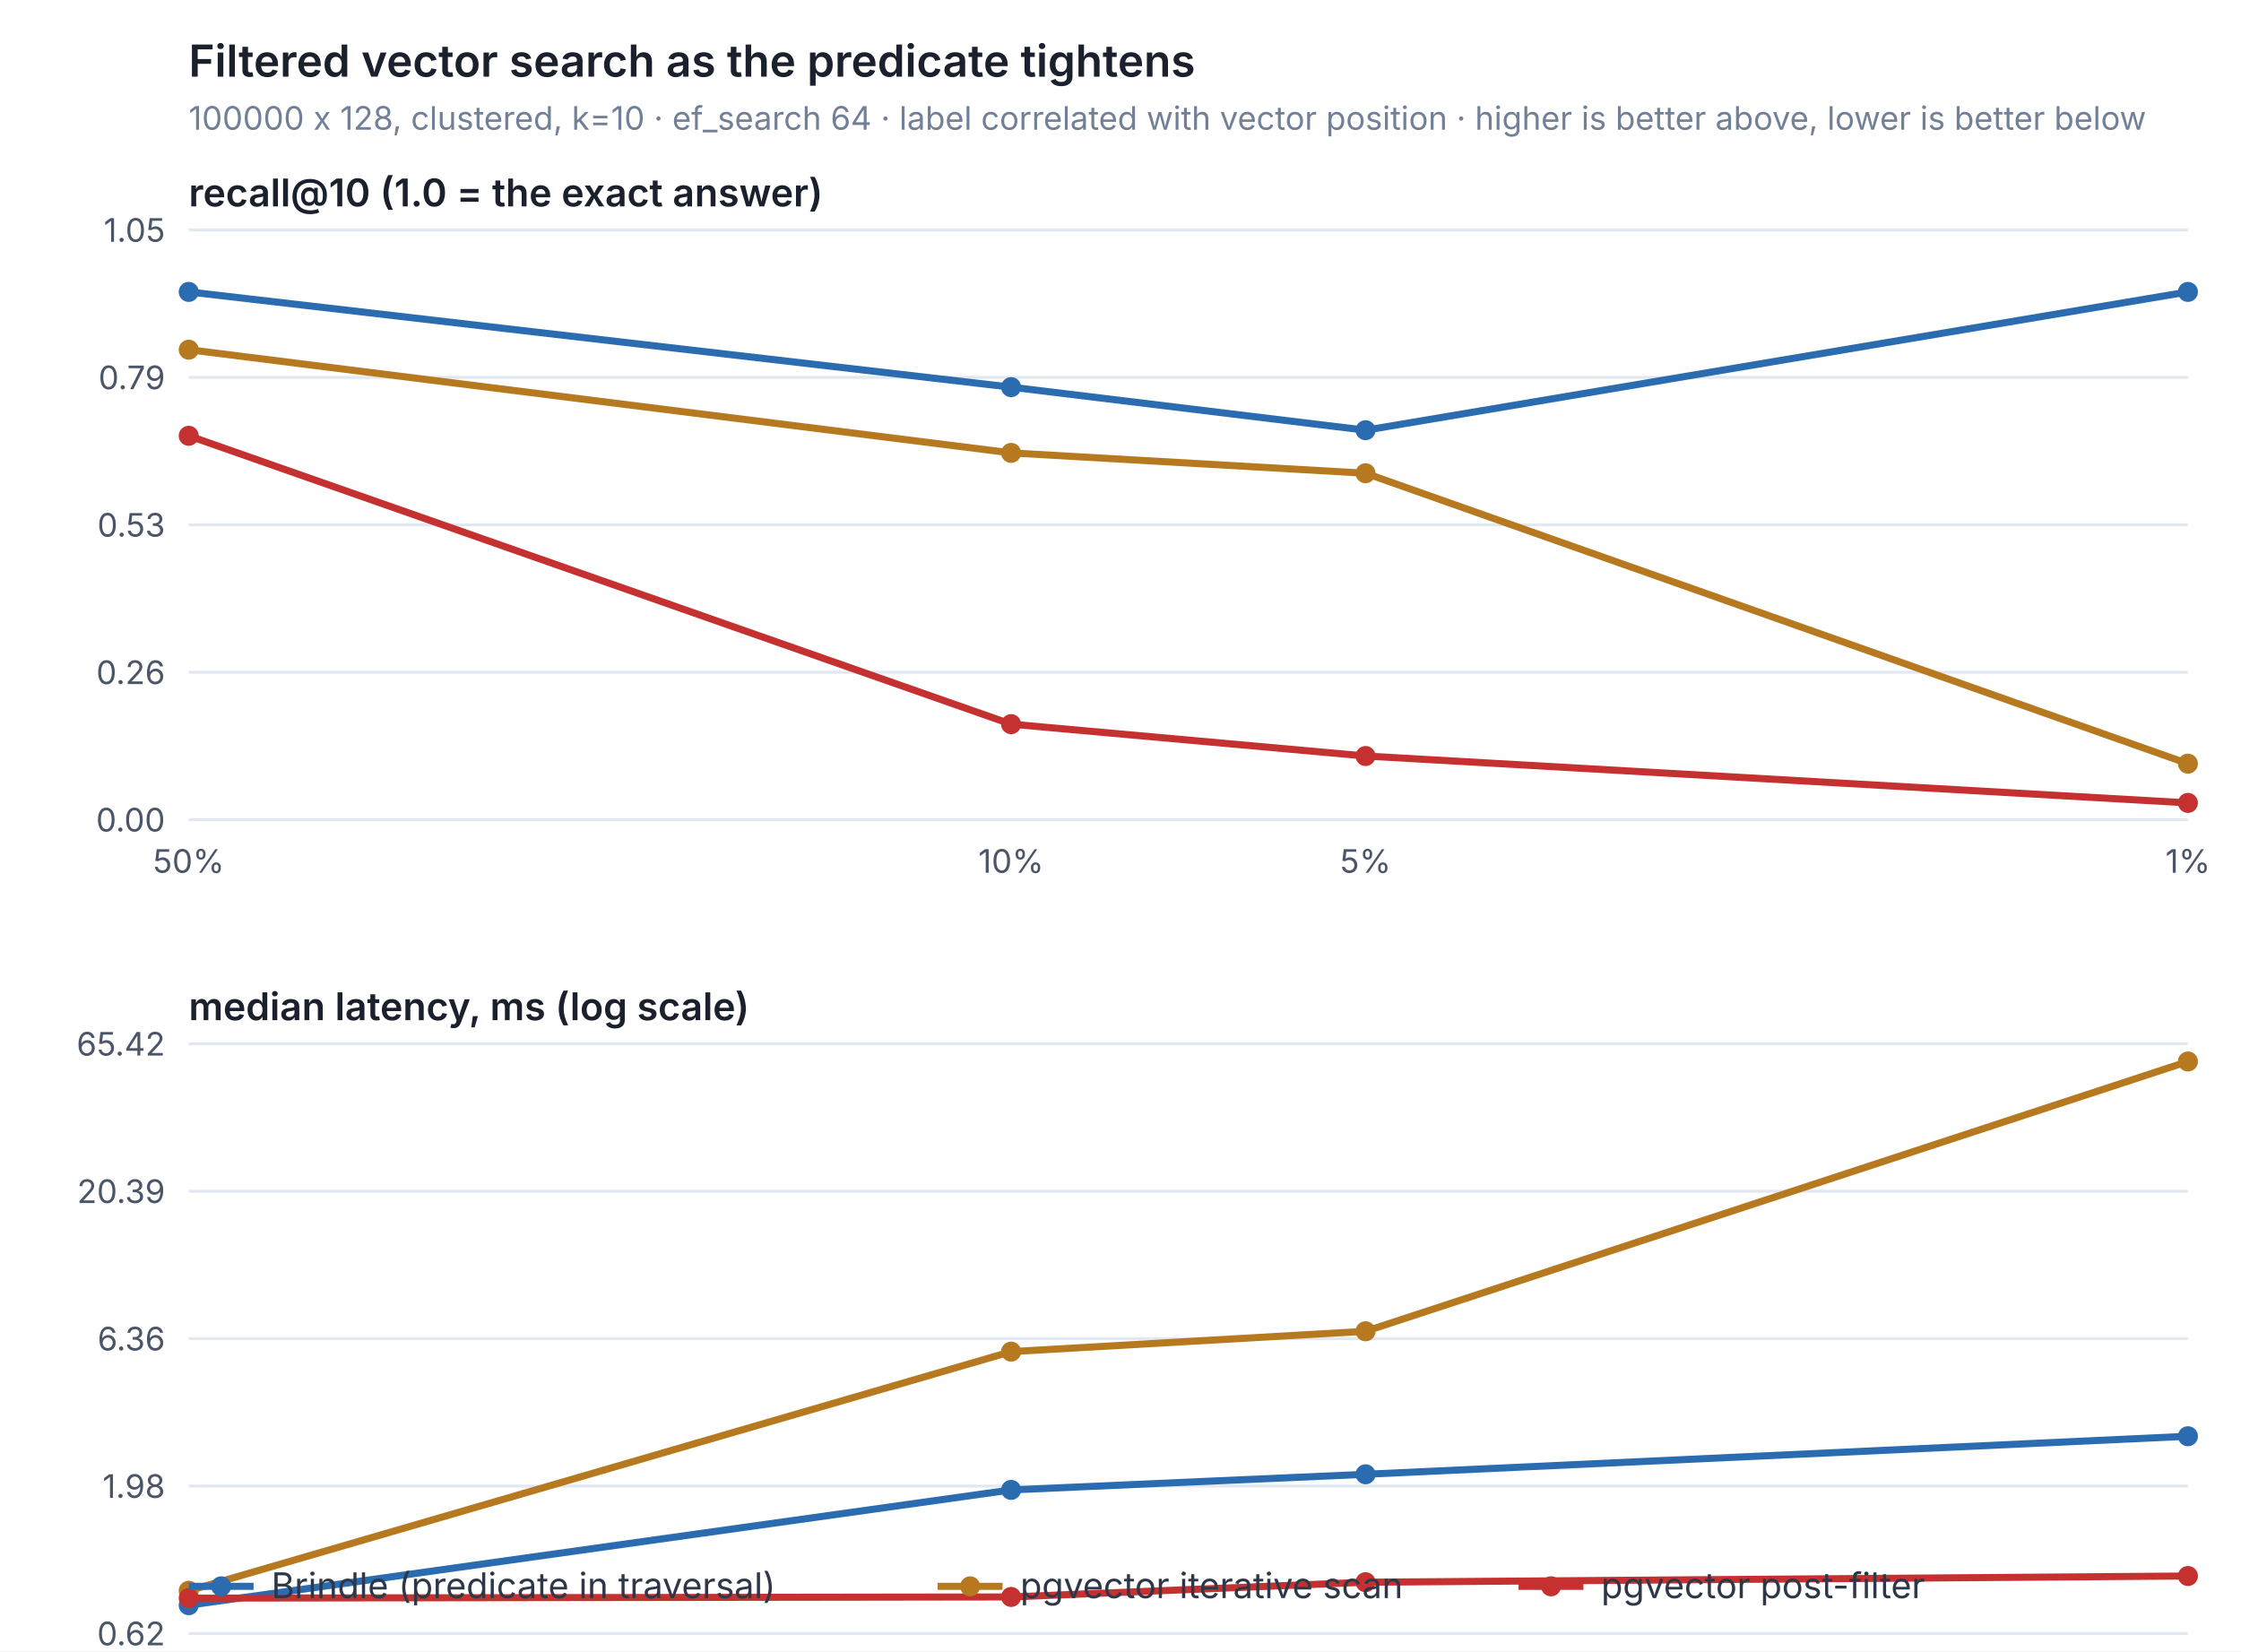
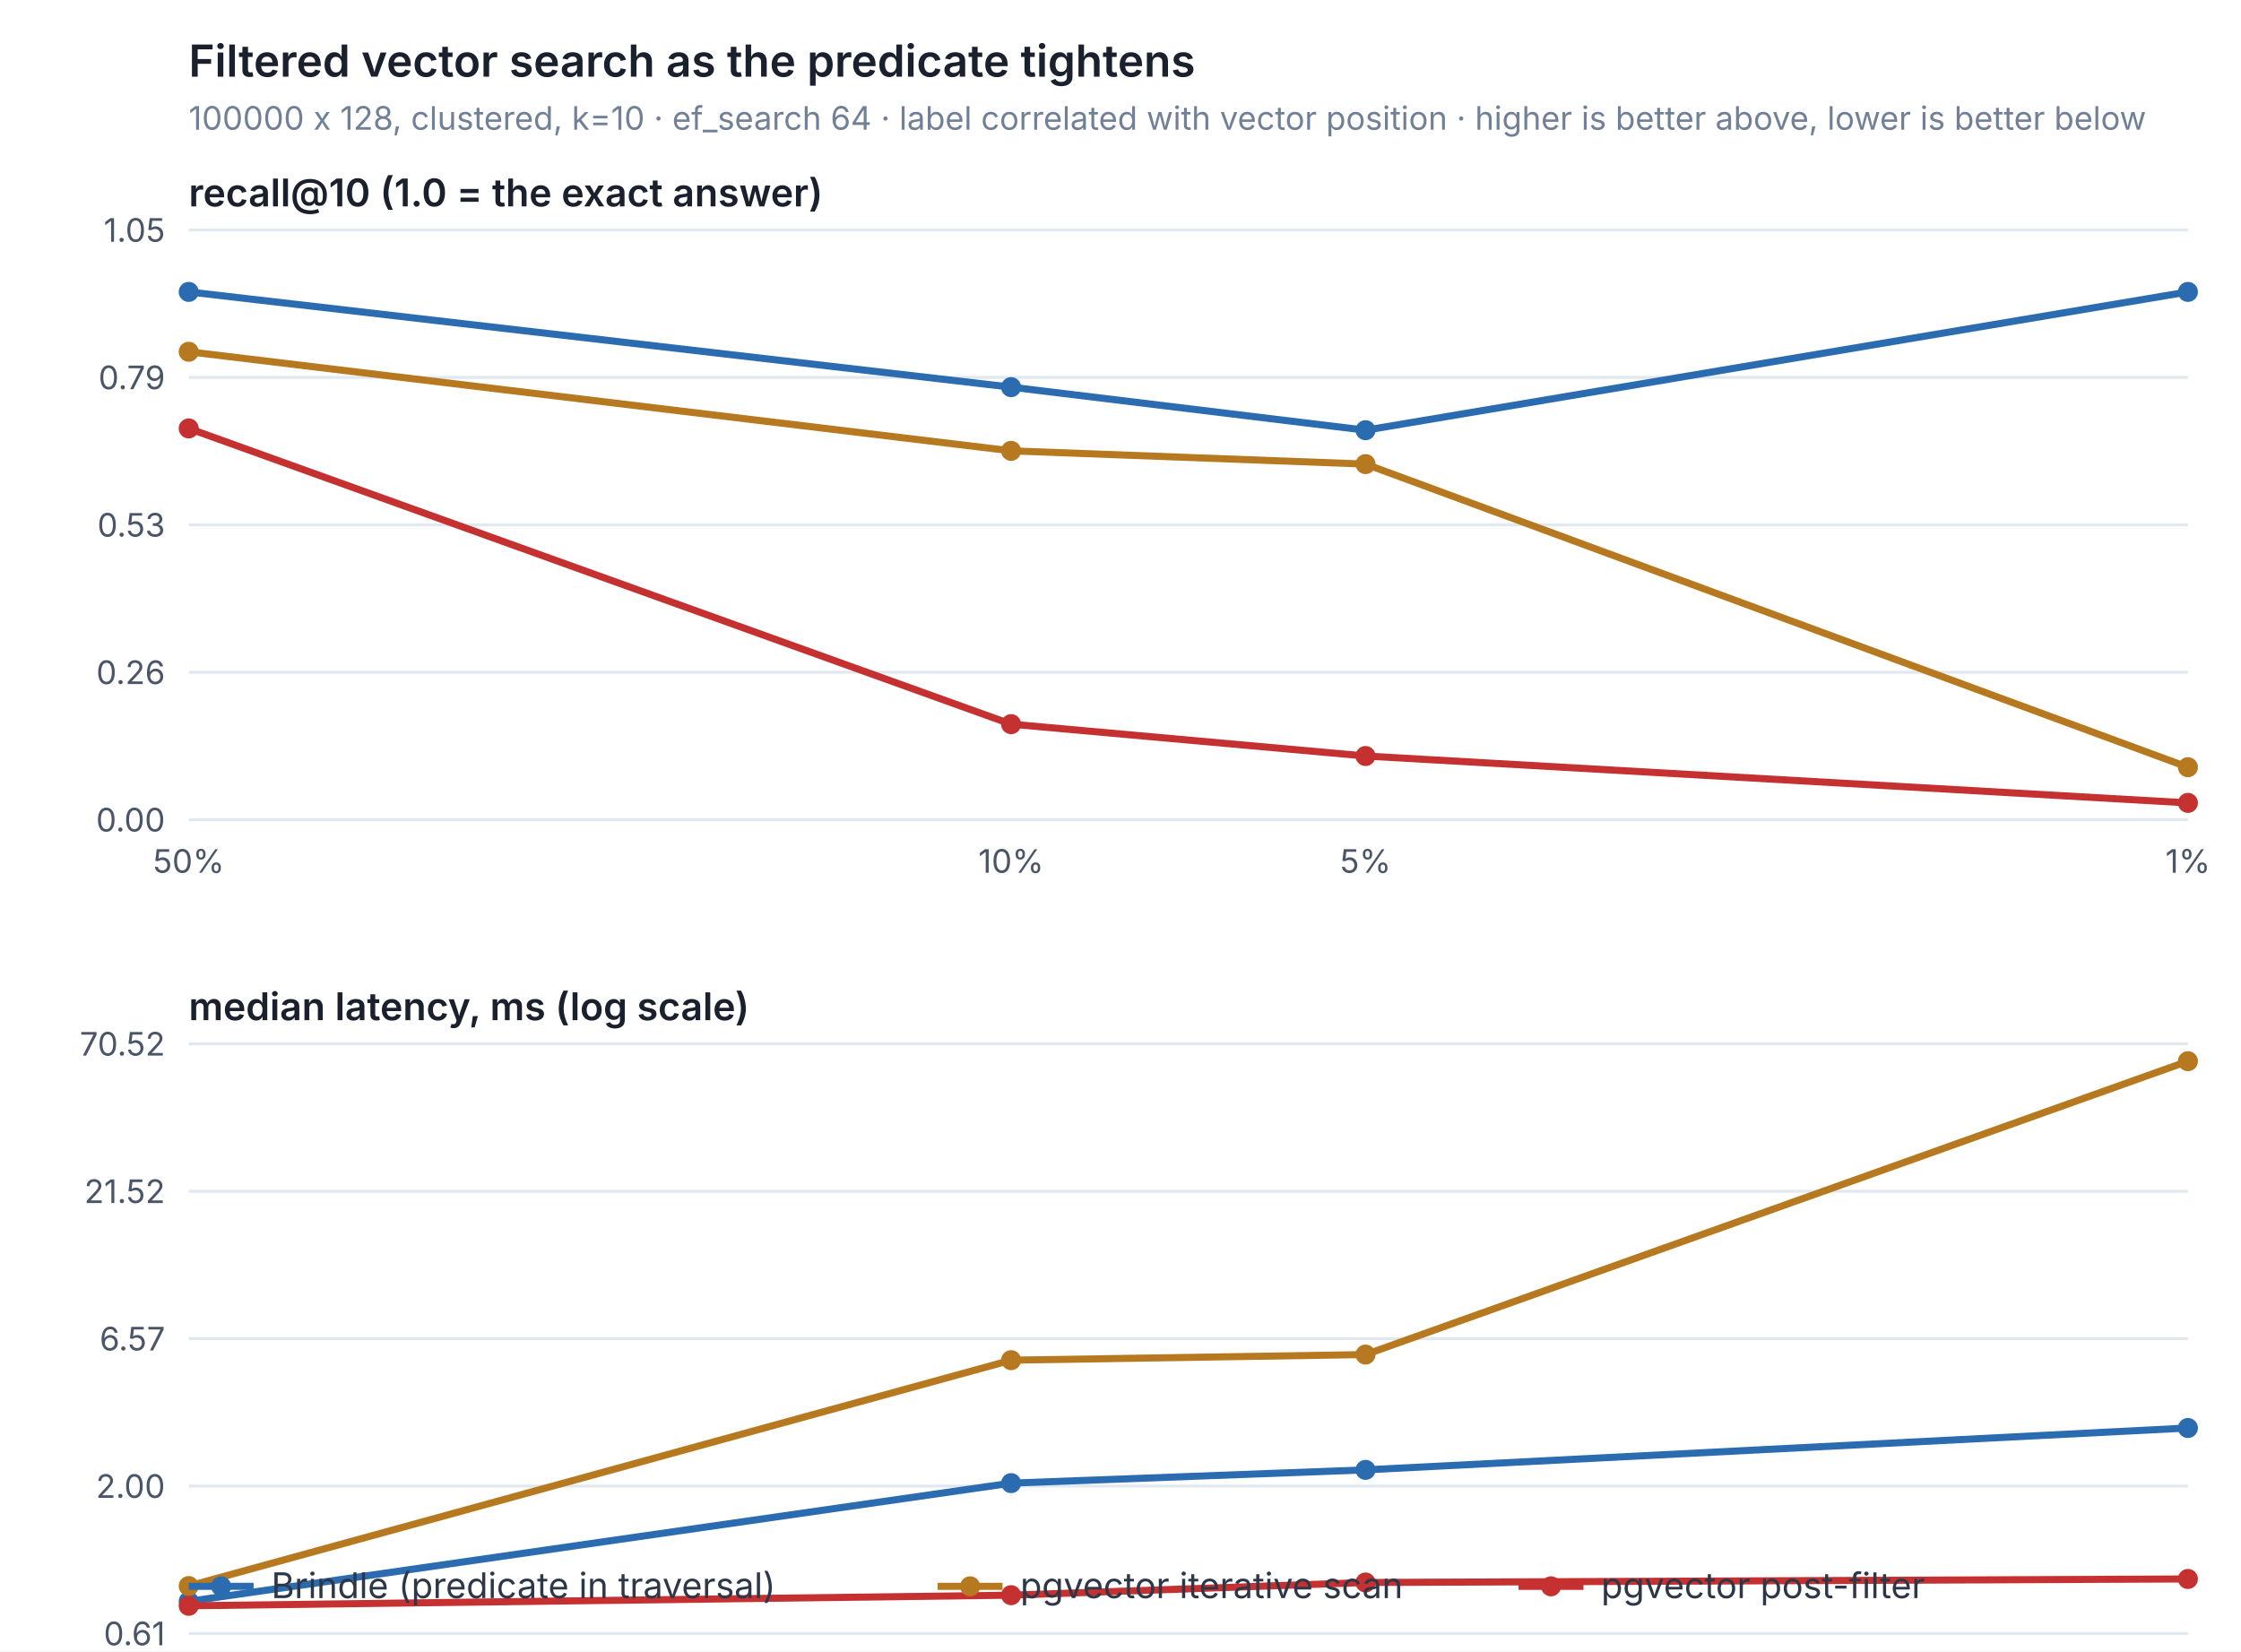
<svg xmlns="http://www.w3.org/2000/svg" viewBox="0 0 760 560" width="760" height="560" font-family="system-ui, -apple-system, Segoe UI, sans-serif">
  <style>.ax{font-size:11px;fill:#4a5568}.ar{text-anchor:end}.mid{text-anchor:middle}.ttl{font-size:13px;fill:#1a202c;font-weight:600}.sub{font-size:11px;fill:#718096}.lg{font-size:12px;fill:#2d3748}.grid{stroke:#e2e8f0;stroke-width:1}</style>
  <rect width="760" height="560" fill="#ffffff" />
  <text x="64" y="26" class="ttl" style="font-size:15px">Filtered vector search as the predicate tightens</text>
  <text x="64" y="44" class="sub">100000 x 128, clustered, k=10 · ef_search 64 · label correlated with vector position · higher is better above, lower is better below</text>
  <text x="64" y="70" class="ttl">recall@10 (1.0 = the exact answer)</text>
  <line x1="64" y1="278.0" x2="742" y2="278.0" class="grid" />
  <text x="56" y="282.0" class="ax ar">0.00</text>
  <line x1="64" y1="228.0" x2="742" y2="228.0" class="grid" />
  <text x="56" y="232.0" class="ax ar">0.26</text>
  <line x1="64" y1="178.0" x2="742" y2="178.0" class="grid" />
  <text x="56" y="182.0" class="ax ar">0.53</text>
  <line x1="64" y1="128.0" x2="742" y2="128.0" class="grid" />
  <text x="56" y="132.0" class="ax ar">0.79</text>
  <line x1="64" y1="78.0" x2="742" y2="78.0" class="grid" />
  <text x="56" y="82.0" class="ax ar">1.05</text>
  <text x="64.0" y="296" class="ax mid">50%</text>
  <text x="342.9" y="296" class="ax mid">10%</text>
  <text x="463.1" y="296" class="ax mid">5%</text>
  <text x="742.0" y="296" class="ax mid">1%</text>
  <polyline points="64.0,99.0 342.9,131.3 463.1,145.9 742.0,99.0" fill="none" stroke="#2b6cb0" stroke-width="2.4" />
  <circle cx="64.0" cy="99.0" r="3.4" fill="#2b6cb0" />
  <circle cx="342.9" cy="131.3" r="3.4" fill="#2b6cb0" />
  <circle cx="463.1" cy="145.9" r="3.4" fill="#2b6cb0" />
  <circle cx="742.0" cy="99.0" r="3.4" fill="#2b6cb0" />
-   <polyline points="64.0,118.6 342.9,153.6 463.1,160.5 742.0,259.0" fill="none" stroke="#b7791f" stroke-width="2.4" />
-   <circle cx="64.0" cy="118.6" r="3.4" fill="#b7791f" />
-   <circle cx="342.9" cy="153.6" r="3.4" fill="#b7791f" />
-   <circle cx="463.1" cy="160.5" r="3.4" fill="#b7791f" />
-   <circle cx="742.0" cy="259.0" r="3.4" fill="#b7791f" />
-   <polyline points="64.0,147.8 342.9,245.6 463.1,256.4 742.0,272.3" fill="none" stroke="#c53030" stroke-width="2.4" />
-   <circle cx="64.0" cy="147.8" r="3.4" fill="#c53030" />
+   <polyline points="64.0,119.3 342.9,152.9 463.1,157.4 742.0,260.2" fill="none" stroke="#b7791f" stroke-width="2.4" />
+   <circle cx="64.0" cy="119.3" r="3.4" fill="#b7791f" />
+   <circle cx="342.9" cy="152.9" r="3.4" fill="#b7791f" />
+   <circle cx="463.1" cy="157.4" r="3.4" fill="#b7791f" />
+   <circle cx="742.0" cy="260.2" r="3.4" fill="#b7791f" />
+   <polyline points="64.0,145.3 342.9,245.6 463.1,256.4 742.0,272.3" fill="none" stroke="#c53030" stroke-width="2.4" />
+   <circle cx="64.0" cy="145.3" r="3.4" fill="#c53030" />
  <circle cx="342.9" cy="245.6" r="3.4" fill="#c53030" />
  <circle cx="463.1" cy="256.4" r="3.4" fill="#c53030" />
  <circle cx="742.0" cy="272.3" r="3.4" fill="#c53030" />
  <text x="64" y="346" class="ttl">median latency, ms (log scale)</text>
  <line x1="64" y1="554.0" x2="742" y2="554.0" class="grid" />
-   <text x="56" y="558.0" class="ax ar">0.62</text>
+   <text x="56" y="558.0" class="ax ar">0.61</text>
  <line x1="64" y1="504.0" x2="742" y2="504.0" class="grid" />
-   <text x="56" y="508.0" class="ax ar">1.98</text>
+   <text x="56" y="508.0" class="ax ar">2.00</text>
  <line x1="64" y1="454.0" x2="742" y2="454.0" class="grid" />
-   <text x="56" y="458.0" class="ax ar">6.36</text>
+   <text x="56" y="458.0" class="ax ar">6.57</text>
  <line x1="64" y1="404.0" x2="742" y2="404.0" class="grid" />
-   <text x="56" y="408.0" class="ax ar">20.39</text>
+   <text x="56" y="408.0" class="ax ar">21.52</text>
  <line x1="64" y1="354.0" x2="742" y2="354.0" class="grid" />
-   <text x="56" y="358.0" class="ax ar">65.42</text>
+   <text x="56" y="358.0" class="ax ar">70.52</text>
  <text x="64.0" y="572" class="ax mid">50%</text>
  <text x="342.9" y="572" class="ax mid">10%</text>
  <text x="463.1" y="572" class="ax mid">5%</text>
  <text x="742.0" y="572" class="ax mid">1%</text>
-   <polyline points="64.0,544.4 342.9,505.3 463.1,500.0 742.0,487.1" fill="none" stroke="#2b6cb0" stroke-width="2.4" />
-   <circle cx="64.0" cy="544.4" r="3.4" fill="#2b6cb0" />
-   <circle cx="342.9" cy="505.3" r="3.4" fill="#2b6cb0" />
-   <circle cx="463.1" cy="500.0" r="3.4" fill="#2b6cb0" />
-   <circle cx="742.0" cy="487.1" r="3.4" fill="#2b6cb0" />
-   <polyline points="64.0,539.5 342.9,458.4 463.1,451.5 742.0,360.0" fill="none" stroke="#b7791f" stroke-width="2.4" />
-   <circle cx="64.0" cy="539.5" r="3.4" fill="#b7791f" />
-   <circle cx="342.9" cy="458.4" r="3.4" fill="#b7791f" />
-   <circle cx="463.1" cy="451.5" r="3.4" fill="#b7791f" />
-   <circle cx="742.0" cy="360.0" r="3.4" fill="#b7791f" />
-   <polyline points="64.0,542.0 342.9,541.6 463.1,536.6 742.0,534.5" fill="none" stroke="#c53030" stroke-width="2.4" />
-   <circle cx="64.0" cy="542.0" r="3.4" fill="#c53030" />
-   <circle cx="342.9" cy="541.6" r="3.4" fill="#c53030" />
-   <circle cx="463.1" cy="536.6" r="3.4" fill="#c53030" />
-   <circle cx="742.0" cy="534.5" r="3.4" fill="#c53030" />
+   <polyline points="64.0,543.1 342.9,503.0 463.1,498.5 742.0,484.3" fill="none" stroke="#2b6cb0" stroke-width="2.4" />
+   <circle cx="64.0" cy="543.1" r="3.4" fill="#2b6cb0" />
+   <circle cx="342.9" cy="503.0" r="3.4" fill="#2b6cb0" />
+   <circle cx="463.1" cy="498.5" r="3.4" fill="#2b6cb0" />
+   <circle cx="742.0" cy="484.3" r="3.4" fill="#2b6cb0" />
+   <polyline points="64.0,537.9 342.9,461.3 463.1,459.4 742.0,359.9" fill="none" stroke="#b7791f" stroke-width="2.4" />
+   <circle cx="64.0" cy="537.9" r="3.4" fill="#b7791f" />
+   <circle cx="342.9" cy="461.3" r="3.4" fill="#b7791f" />
+   <circle cx="463.1" cy="459.4" r="3.4" fill="#b7791f" />
+   <circle cx="742.0" cy="359.9" r="3.4" fill="#b7791f" />
+   <polyline points="64.0,544.6 342.9,541.0 463.1,536.7 742.0,535.5" fill="none" stroke="#c53030" stroke-width="2.4" />
+   <circle cx="64.0" cy="544.6" r="3.4" fill="#c53030" />
+   <circle cx="342.9" cy="541.0" r="3.4" fill="#c53030" />
+   <circle cx="463.1" cy="536.7" r="3.4" fill="#c53030" />
+   <circle cx="742.0" cy="535.5" r="3.4" fill="#c53030" />
  <text x="403" y="594" class="ax mid">share of rows matching the predicate</text>
  <line x1="64" y1="538" x2="86" y2="538" stroke="#2b6cb0" stroke-width="2.4" />
  <circle cx="75" cy="538" r="3.4" fill="#2b6cb0" />
  <text x="92" y="542" class="lg">Brindle (predicate in traversal)</text>
  <line x1="318" y1="538" x2="340" y2="538" stroke="#b7791f" stroke-width="2.4" />
  <circle cx="329" cy="538" r="3.4" fill="#b7791f" />
  <text x="346" y="542" class="lg">pgvector iterative scan</text>
  <line x1="515" y1="538" x2="537" y2="538" stroke="#c53030" stroke-width="2.4" />
  <circle cx="526" cy="538" r="3.4" fill="#c53030" />
  <text x="543" y="542" class="lg">pgvector post-filter</text>
</svg>
